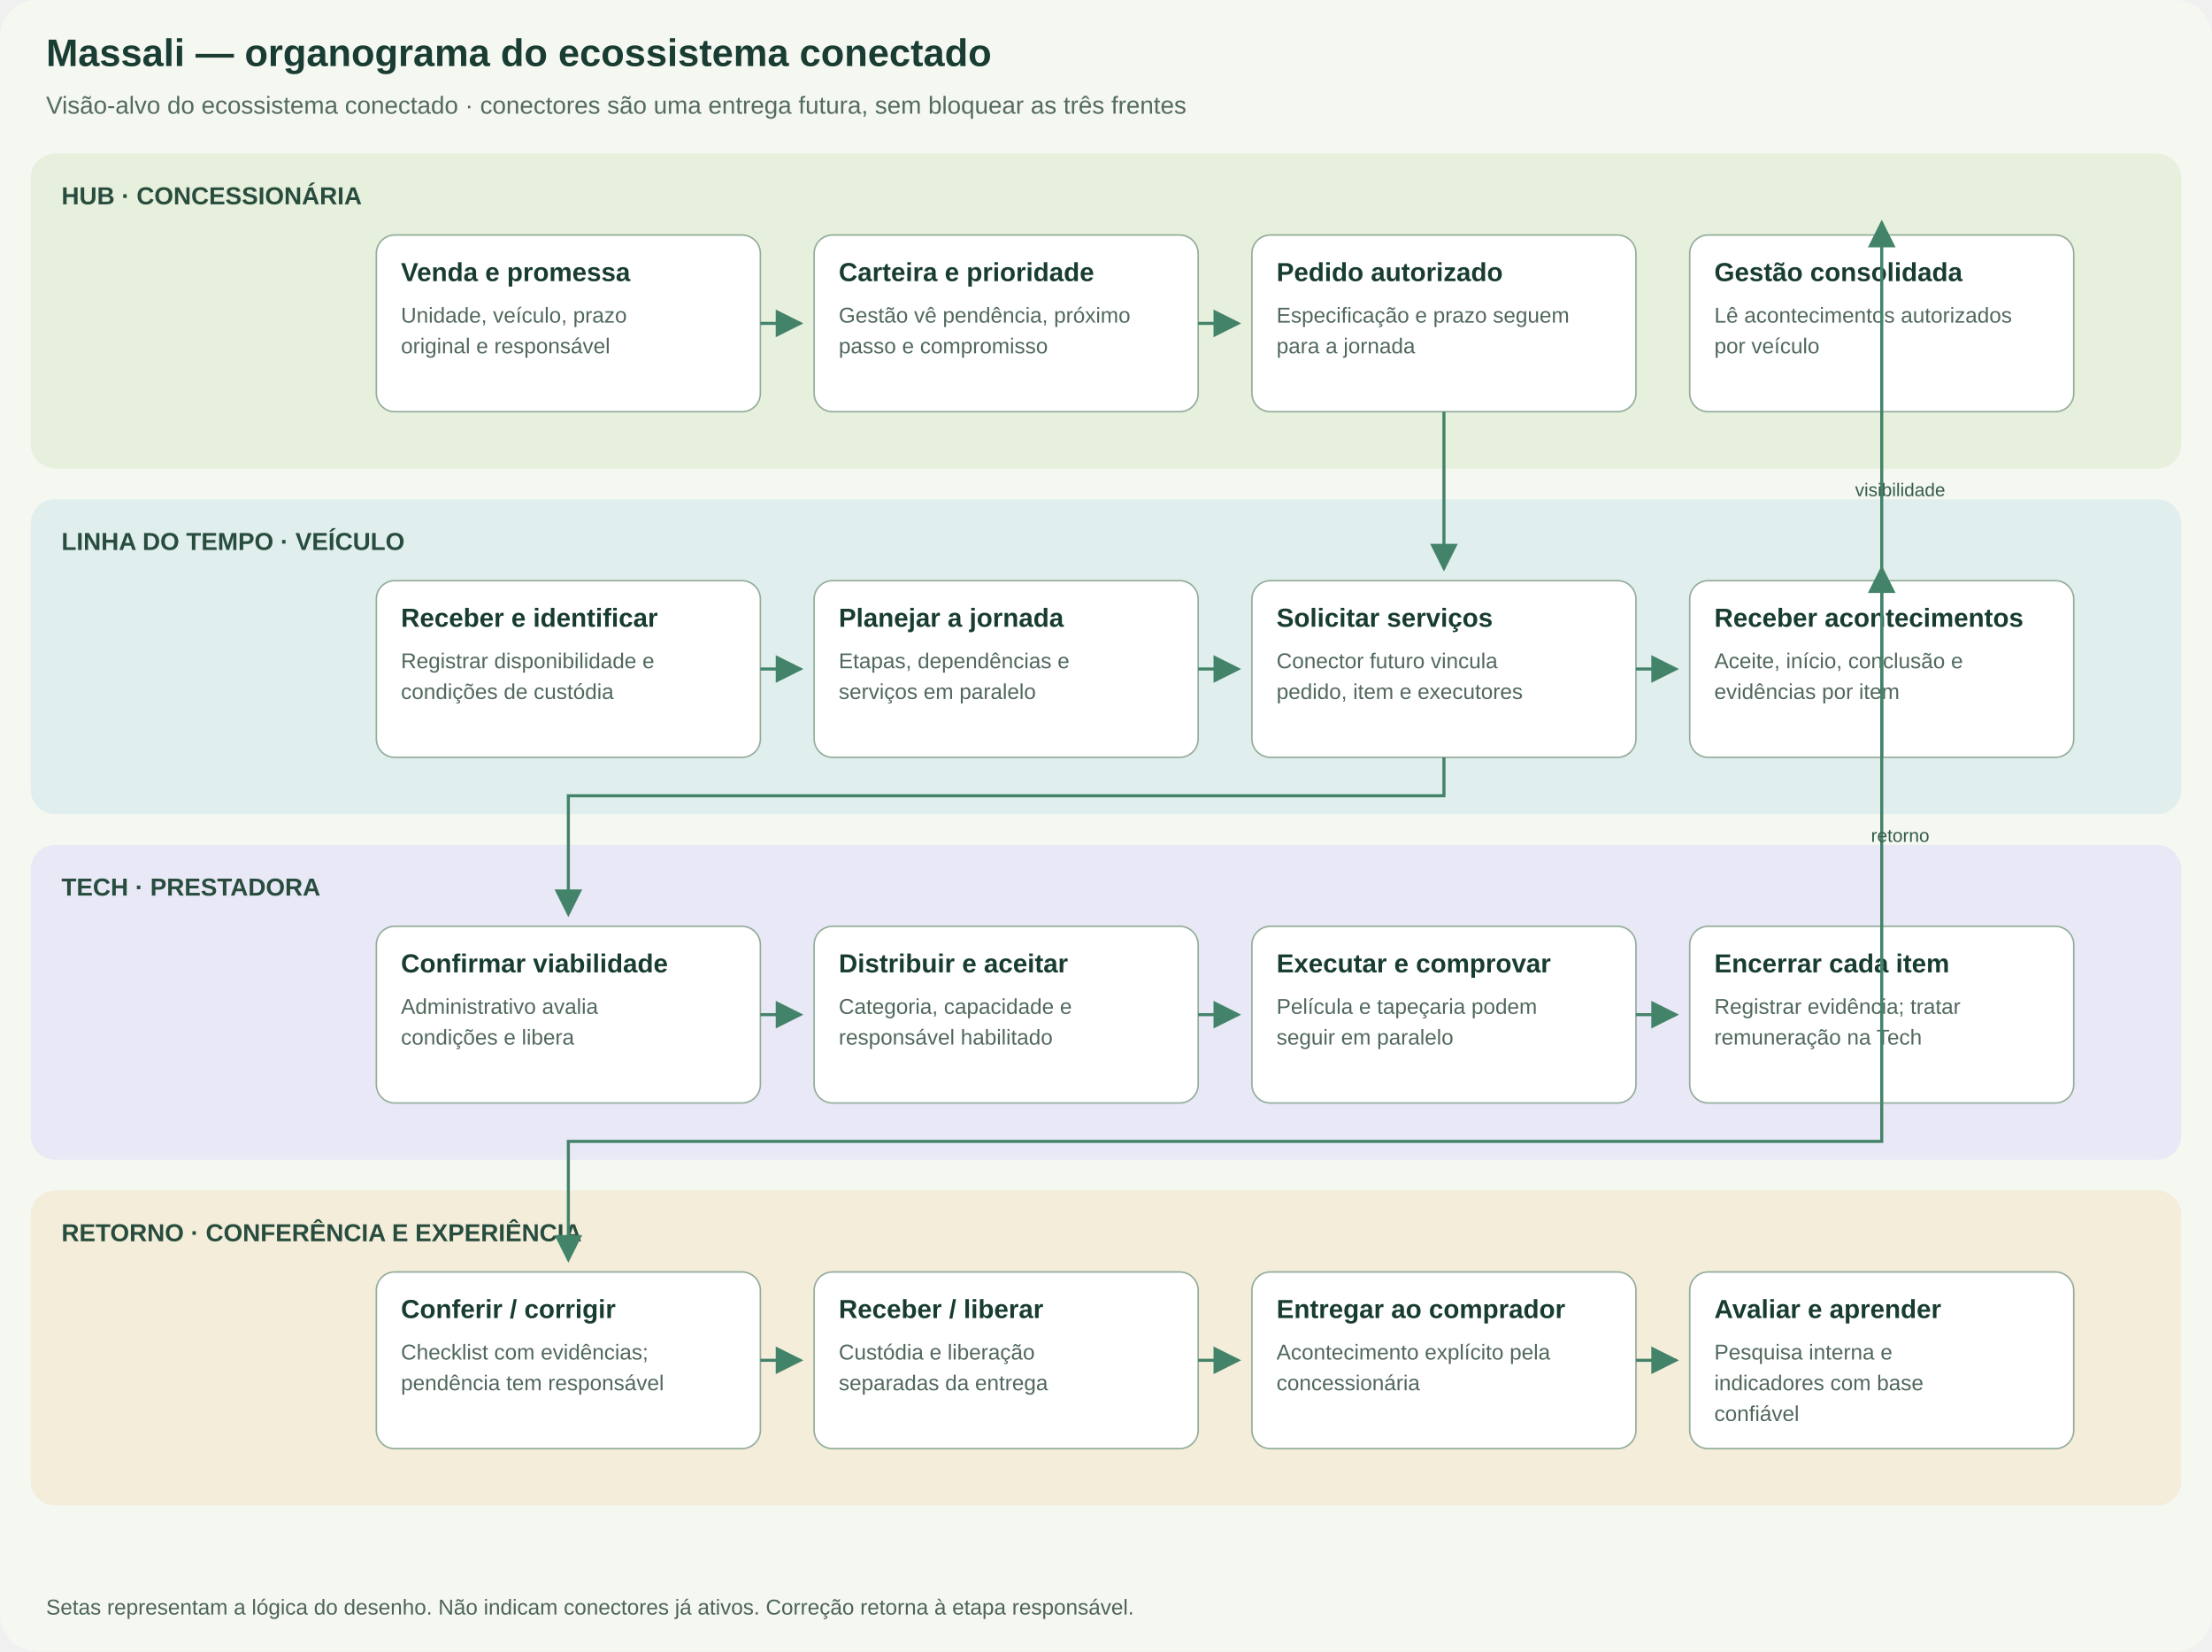
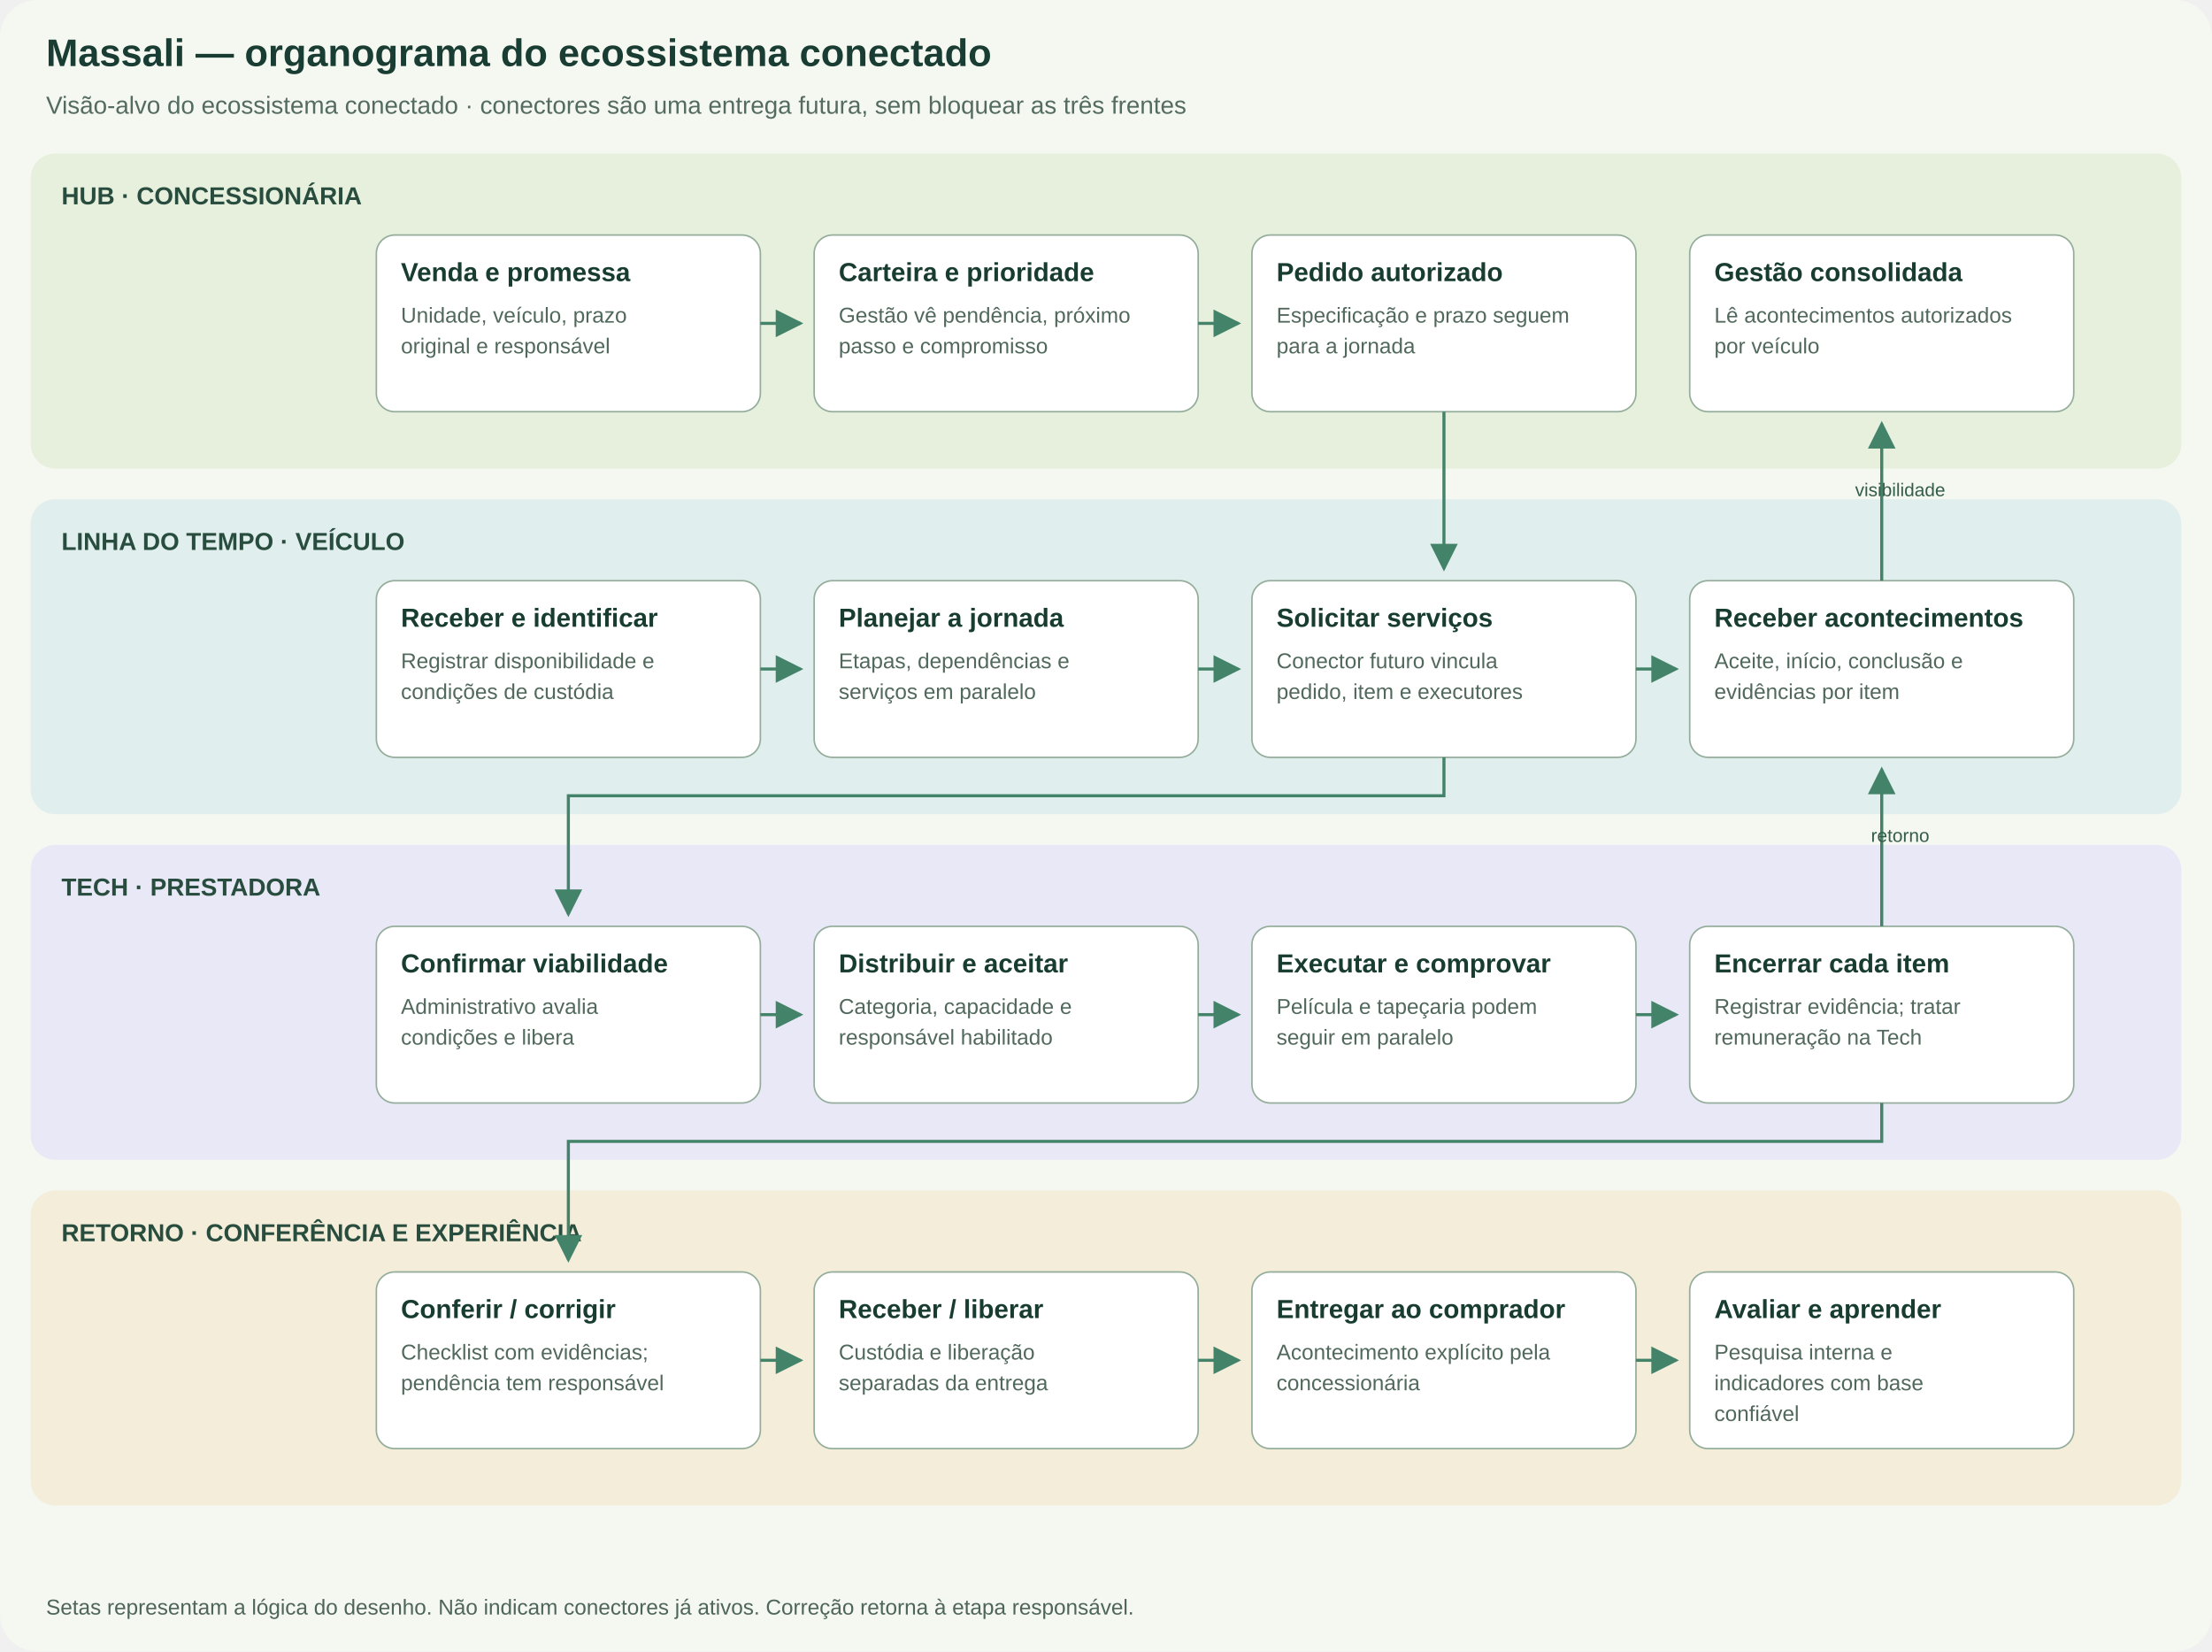
<svg xmlns="http://www.w3.org/2000/svg" viewBox="0 0 1440 1075" role="img" aria-labelledby="title desc">
  <defs>
    <marker id="arrow" markerWidth="9" markerHeight="9" refX="8" refY="4.5" orient="auto">
      <path d="M0 0L9 4.5L0 9Z" fill="#438369" />
    </marker>
  </defs>
  <rect width="100%" height="100%" rx="24" fill="#f5f7f1" />
  <text x="30" y="43" font-size="25" font-family="Arial,sans-serif" fill="#193d33" font-weight="700">Massali — organograma do ecossistema conectado</text>
  <text x="30" y="74" font-size="16" font-family="Arial,sans-serif" fill="#536b60">Visão-alvo do ecossistema conectado · conectores são uma entrega futura, sem bloquear as três frentes</text>
  <rect x="20" y="100" width="1400" height="205" rx="16" fill="#e7efdd" />
  <text x="40" y="133" font-size="16" font-family="Arial,sans-serif" fill="#284d3e" font-weight="700">HUB · CONCESSIONÁRIA</text>
  <rect x="20" y="325" width="1400" height="205" rx="16" fill="#e0eeed" />
  <text x="40" y="358" font-size="16" font-family="Arial,sans-serif" fill="#284d3e" font-weight="700">LINHA DO TEMPO · VEÍCULO</text>
  <rect x="20" y="550" width="1400" height="205" rx="16" fill="#e8e8f6" />
  <text x="40" y="583" font-size="16" font-family="Arial,sans-serif" fill="#284d3e" font-weight="700">TECH · PRESTADORA</text>
  <rect x="20" y="775" width="1400" height="205" rx="16" fill="#f3edda" />
  <text x="40" y="808" font-size="16" font-family="Arial,sans-serif" fill="#284d3e" font-weight="700">RETORNO · CONFERÊNCIA E EXPERIÊNCIA</text>
  <rect x="245" y="153" width="250" height="115" rx="12" fill="white" stroke="#94ad9b" />
  <text x="261" y="183" font-size="17" font-family="Arial,sans-serif" fill="#183d30" font-weight="700">Venda e promessa</text>
  <text x="261" y="210" font-size="14" font-family="Arial,sans-serif" fill="#51685c">Unidade, veículo, prazo</text>
  <text x="261" y="230" font-size="14" font-family="Arial,sans-serif" fill="#51685c">original e responsável</text>
  <rect x="530" y="153" width="250" height="115" rx="12" fill="white" stroke="#94ad9b" />
  <text x="546" y="183" font-size="17" font-family="Arial,sans-serif" fill="#183d30" font-weight="700">Carteira e prioridade</text>
  <text x="546" y="210" font-size="14" font-family="Arial,sans-serif" fill="#51685c">Gestão vê pendência, próximo</text>
  <text x="546" y="230" font-size="14" font-family="Arial,sans-serif" fill="#51685c">passo e compromisso</text>
  <rect x="815" y="153" width="250" height="115" rx="12" fill="white" stroke="#94ad9b" />
  <text x="831" y="183" font-size="17" font-family="Arial,sans-serif" fill="#183d30" font-weight="700">Pedido autorizado</text>
  <text x="831" y="210" font-size="14" font-family="Arial,sans-serif" fill="#51685c">Especificação e prazo seguem</text>
  <text x="831" y="230" font-size="14" font-family="Arial,sans-serif" fill="#51685c">para a jornada</text>
  <rect x="1100" y="153" width="250" height="115" rx="12" fill="white" stroke="#94ad9b" />
  <text x="1116" y="183" font-size="17" font-family="Arial,sans-serif" fill="#183d30" font-weight="700">Gestão consolidada</text>
  <text x="1116" y="210" font-size="14" font-family="Arial,sans-serif" fill="#51685c">Lê acontecimentos autorizados</text>
  <text x="1116" y="230" font-size="14" font-family="Arial,sans-serif" fill="#51685c">por veículo</text>
  <rect x="245" y="378" width="250" height="115" rx="12" fill="white" stroke="#94ad9b" />
  <text x="261" y="408" font-size="17" font-family="Arial,sans-serif" fill="#183d30" font-weight="700">Receber e identificar</text>
  <text x="261" y="435" font-size="14" font-family="Arial,sans-serif" fill="#51685c">Registrar disponibilidade e</text>
  <text x="261" y="455" font-size="14" font-family="Arial,sans-serif" fill="#51685c">condições de custódia</text>
  <rect x="530" y="378" width="250" height="115" rx="12" fill="white" stroke="#94ad9b" />
  <text x="546" y="408" font-size="17" font-family="Arial,sans-serif" fill="#183d30" font-weight="700">Planejar a jornada</text>
  <text x="546" y="435" font-size="14" font-family="Arial,sans-serif" fill="#51685c">Etapas, dependências e</text>
  <text x="546" y="455" font-size="14" font-family="Arial,sans-serif" fill="#51685c">serviços em paralelo</text>
  <rect x="815" y="378" width="250" height="115" rx="12" fill="white" stroke="#94ad9b" />
  <text x="831" y="408" font-size="17" font-family="Arial,sans-serif" fill="#183d30" font-weight="700">Solicitar serviços</text>
  <text x="831" y="435" font-size="14" font-family="Arial,sans-serif" fill="#51685c">Conector futuro vincula</text>
  <text x="831" y="455" font-size="14" font-family="Arial,sans-serif" fill="#51685c">pedido, item e executores</text>
  <rect x="1100" y="378" width="250" height="115" rx="12" fill="white" stroke="#94ad9b" />
  <text x="1116" y="408" font-size="17" font-family="Arial,sans-serif" fill="#183d30" font-weight="700">Receber acontecimentos</text>
  <text x="1116" y="435" font-size="14" font-family="Arial,sans-serif" fill="#51685c">Aceite, início, conclusão e</text>
  <text x="1116" y="455" font-size="14" font-family="Arial,sans-serif" fill="#51685c">evidências por item</text>
  <rect x="245" y="603" width="250" height="115" rx="12" fill="white" stroke="#94ad9b" />
  <text x="261" y="633" font-size="17" font-family="Arial,sans-serif" fill="#183d30" font-weight="700">Confirmar viabilidade</text>
  <text x="261" y="660" font-size="14" font-family="Arial,sans-serif" fill="#51685c">Administrativo avalia</text>
  <text x="261" y="680" font-size="14" font-family="Arial,sans-serif" fill="#51685c">condições e libera</text>
  <rect x="530" y="603" width="250" height="115" rx="12" fill="white" stroke="#94ad9b" />
  <text x="546" y="633" font-size="17" font-family="Arial,sans-serif" fill="#183d30" font-weight="700">Distribuir e aceitar</text>
  <text x="546" y="660" font-size="14" font-family="Arial,sans-serif" fill="#51685c">Categoria, capacidade e</text>
  <text x="546" y="680" font-size="14" font-family="Arial,sans-serif" fill="#51685c">responsável habilitado</text>
  <rect x="815" y="603" width="250" height="115" rx="12" fill="white" stroke="#94ad9b" />
  <text x="831" y="633" font-size="17" font-family="Arial,sans-serif" fill="#183d30" font-weight="700">Executar e comprovar</text>
  <text x="831" y="660" font-size="14" font-family="Arial,sans-serif" fill="#51685c">Película e tapeçaria podem</text>
  <text x="831" y="680" font-size="14" font-family="Arial,sans-serif" fill="#51685c">seguir em paralelo</text>
  <rect x="1100" y="603" width="250" height="115" rx="12" fill="white" stroke="#94ad9b" />
  <text x="1116" y="633" font-size="17" font-family="Arial,sans-serif" fill="#183d30" font-weight="700">Encerrar cada item</text>
  <text x="1116" y="660" font-size="14" font-family="Arial,sans-serif" fill="#51685c">Registrar evidência; tratar</text>
  <text x="1116" y="680" font-size="14" font-family="Arial,sans-serif" fill="#51685c">remuneração na Tech</text>
  <rect x="245" y="828" width="250" height="115" rx="12" fill="white" stroke="#94ad9b" />
  <text x="261" y="858" font-size="17" font-family="Arial,sans-serif" fill="#183d30" font-weight="700">Conferir / corrigir</text>
  <text x="261" y="885" font-size="14" font-family="Arial,sans-serif" fill="#51685c">Checklist com evidências;</text>
  <text x="261" y="905" font-size="14" font-family="Arial,sans-serif" fill="#51685c">pendência tem responsável</text>
  <rect x="530" y="828" width="250" height="115" rx="12" fill="white" stroke="#94ad9b" />
  <text x="546" y="858" font-size="17" font-family="Arial,sans-serif" fill="#183d30" font-weight="700">Receber / liberar</text>
  <text x="546" y="885" font-size="14" font-family="Arial,sans-serif" fill="#51685c">Custódia e liberação</text>
  <text x="546" y="905" font-size="14" font-family="Arial,sans-serif" fill="#51685c">separadas da entrega</text>
  <rect x="815" y="828" width="250" height="115" rx="12" fill="white" stroke="#94ad9b" />
  <text x="831" y="858" font-size="17" font-family="Arial,sans-serif" fill="#183d30" font-weight="700">Entregar ao comprador</text>
  <text x="831" y="885" font-size="14" font-family="Arial,sans-serif" fill="#51685c">Acontecimento explícito pela</text>
  <text x="831" y="905" font-size="14" font-family="Arial,sans-serif" fill="#51685c">concessionária</text>
  <rect x="1100" y="828" width="250" height="115" rx="12" fill="white" stroke="#94ad9b" />
  <text x="1116" y="858" font-size="17" font-family="Arial,sans-serif" fill="#183d30" font-weight="700">Avaliar e aprender</text>
  <text x="1116" y="885" font-size="14" font-family="Arial,sans-serif" fill="#51685c">Pesquisa interna e</text>
  <text x="1116" y="905" font-size="14" font-family="Arial,sans-serif" fill="#51685c">indicadores com base</text>
  <text x="1116" y="925" font-size="14" font-family="Arial,sans-serif" fill="#51685c">confiável</text>
  <path d="M495 210.5H521" stroke="#438369" stroke-width="2" fill="none" marker-end="url(#arrow)" />
  <path d="M780 210.5H806" stroke="#438369" stroke-width="2" fill="none" marker-end="url(#arrow)" />
  <path d="M940.0 268V370" stroke="#438369" stroke-width="2" fill="none" marker-end="url(#arrow)" />
  <path d="M495 435.5H521" stroke="#438369" stroke-width="2" fill="none" marker-end="url(#arrow)" />
  <path d="M780 435.5H806" stroke="#438369" stroke-width="2" fill="none" marker-end="url(#arrow)" />
  <path d="M1065 435.5H1091" stroke="#438369" stroke-width="2" fill="none" marker-end="url(#arrow)" />
  <path d="M940.0 493V518H370.0V595" stroke="#438369" stroke-width="2" fill="none" marker-end="url(#arrow)" />
  <path d="M495 660.5H521" stroke="#438369" stroke-width="2" fill="none" marker-end="url(#arrow)" />
  <path d="M780 660.5H806" stroke="#438369" stroke-width="2" fill="none" marker-end="url(#arrow)" />
  <path d="M1065 660.5H1091" stroke="#438369" stroke-width="2" fill="none" marker-end="url(#arrow)" />
-   <path d="M1225.0 718V370" stroke="#438369" stroke-width="2" fill="none" marker-end="url(#arrow)" />
+   <path d="M1225.0 603V501" stroke="#438369" stroke-width="2" fill="none" marker-end="url(#arrow)" />
  <text x="1237.0" y="548.0" font-size="12" text-anchor="middle" font-family="Arial,sans-serif" fill="#335d48">retorno</text>
  <path d="M1225.0 718V743H370.0V820" stroke="#438369" stroke-width="2" fill="none" marker-end="url(#arrow)" />
  <path d="M495 885.5H521" stroke="#438369" stroke-width="2" fill="none" marker-end="url(#arrow)" />
  <path d="M780 885.5H806" stroke="#438369" stroke-width="2" fill="none" marker-end="url(#arrow)" />
  <path d="M1065 885.5H1091" stroke="#438369" stroke-width="2" fill="none" marker-end="url(#arrow)" />
-   <path d="M1225.0 493V145" stroke="#438369" stroke-width="2" fill="none" marker-end="url(#arrow)" />
+   <path d="M1225.0 378V276" stroke="#438369" stroke-width="2" fill="none" marker-end="url(#arrow)" />
  <text x="1237.0" y="323.0" font-size="12" text-anchor="middle" font-family="Arial,sans-serif" fill="#335d48">visibilidade</text>
  <text x="30" y="1051" font-size="14" font-family="Arial,sans-serif" fill="#4e6559">Setas representam a lógica do desenho. Não indicam conectores já ativos. Correção retorna à etapa responsável.</text>
</svg>
